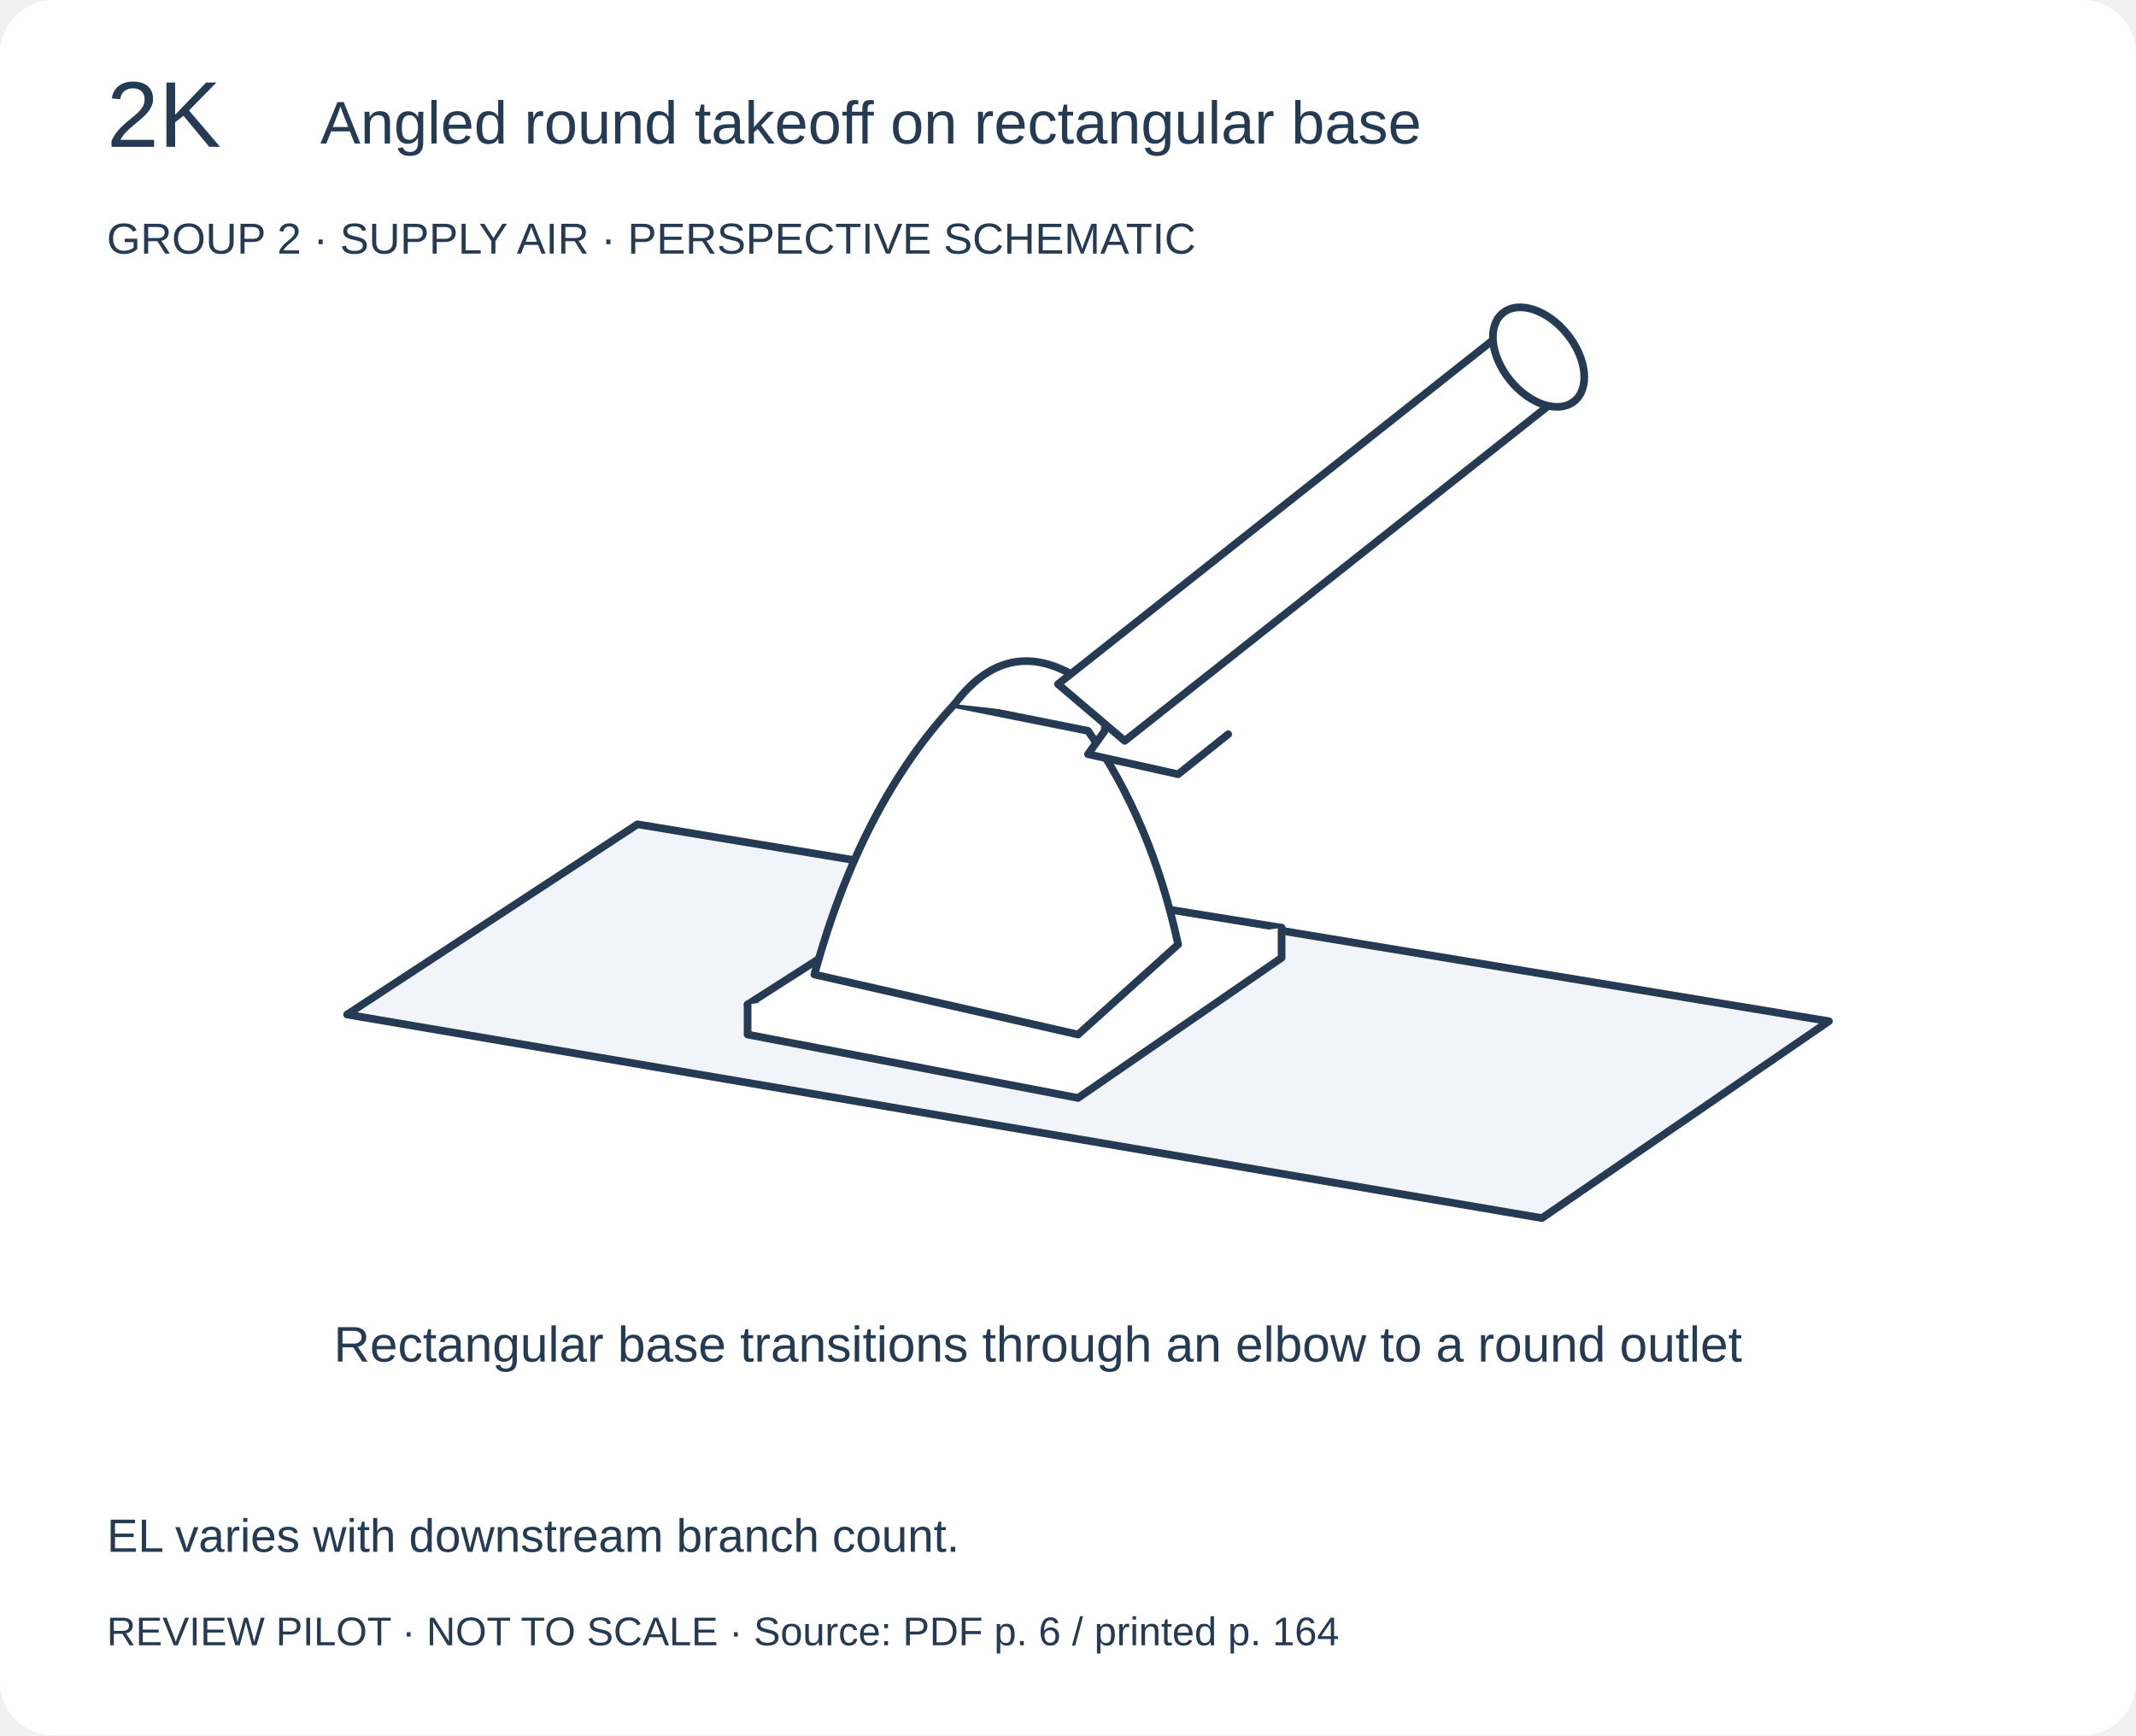
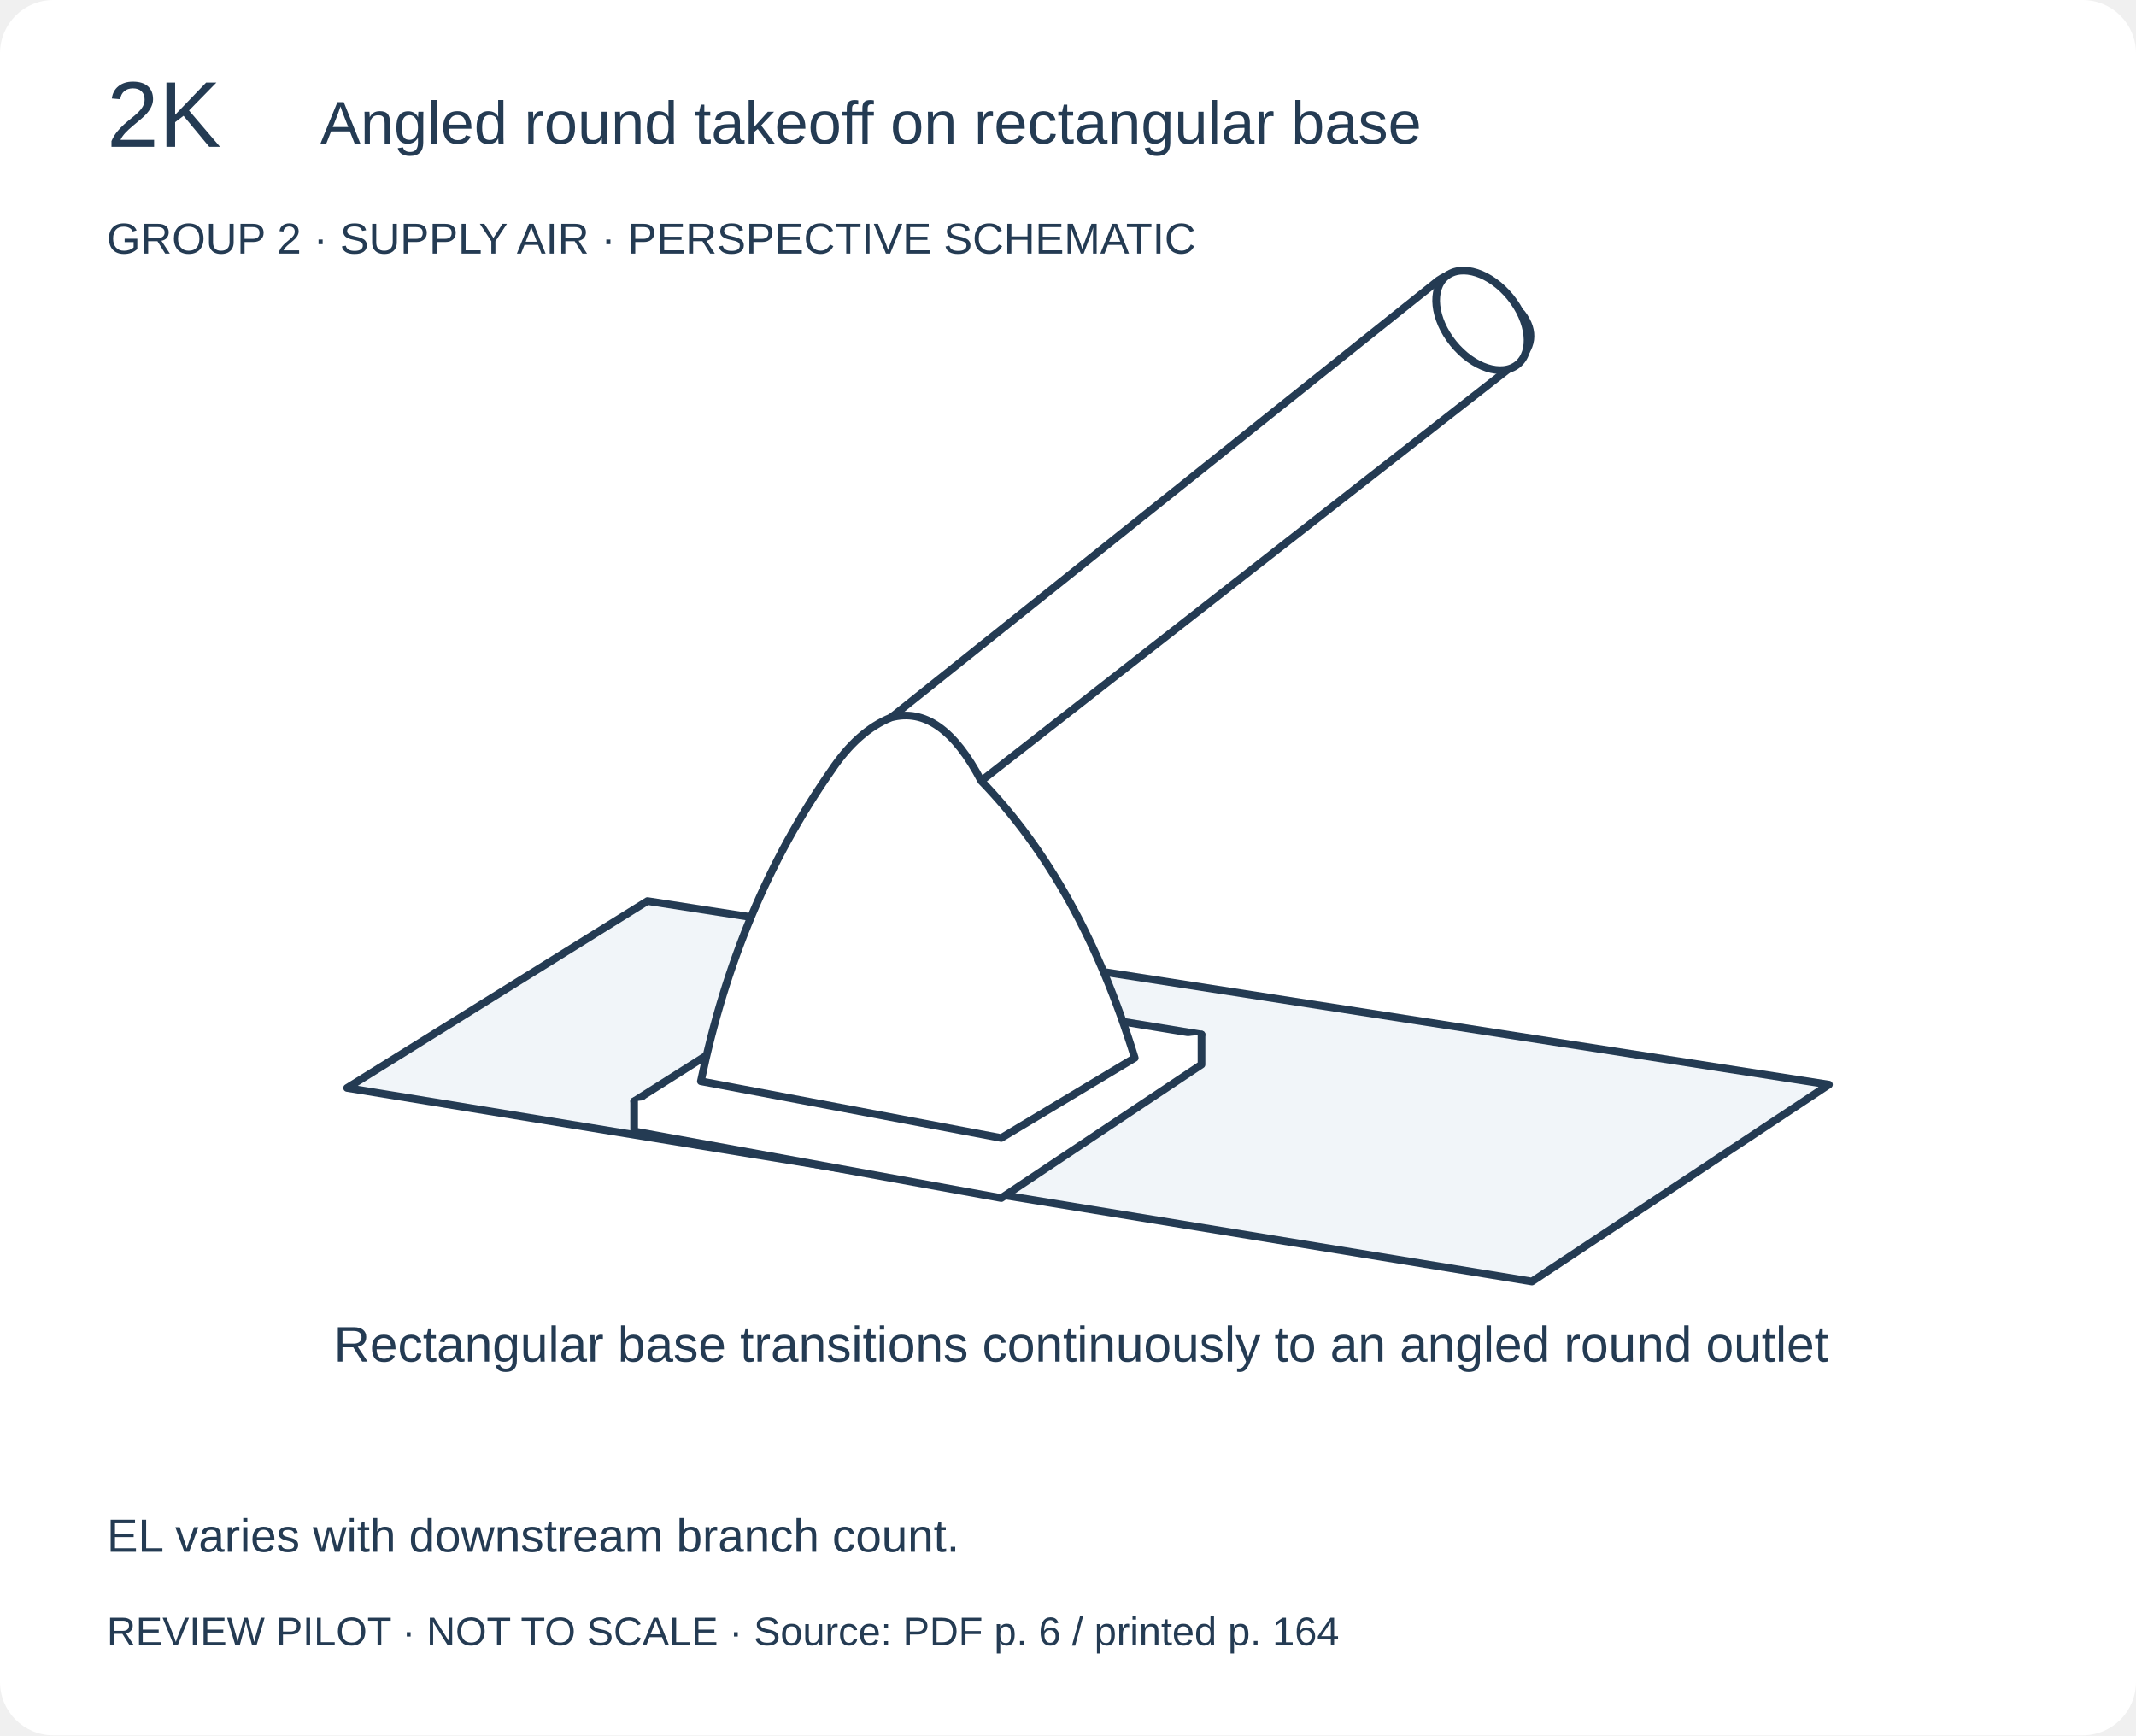
<svg xmlns="http://www.w3.org/2000/svg" width="640" height="520" viewBox="0 0 640 520" role="img" aria-labelledby="title desc">
  <defs>
    <marker id="arrow" markerWidth="8" markerHeight="6" refX="7" refY="3" orient="auto">
      <path d="M0 0L8 3L0 6Z" fill="#64748b" />
    </marker>
  </defs>
  <style>text{font-family:Arial,sans-serif;fill:#243b53;stroke:none}path,ellipse{stroke-linejoin:round;stroke-linecap:round}</style>
  <rect width="640" height="520" rx="16" fill="white" />
  <text x="32" y="44" font-size="28">2K</text>
  <text x="96" y="43" font-size="18">Angled round takeoff on rectangular base</text>
  <text x="32" y="76" font-size="13">GROUP 2 · SUPPLY AIR · PERSPECTIVE SCHEMATIC</text>
  <g stroke="#243b53" stroke-width="2.3" fill="none">
-     <path d="M104 304L191 247L548 306L462 365Z" fill="#f1f5f9" />
-     <path d="M224 301L285 262L384 278L323 320Z" fill="white" />
-     <path d="M224 301V310L323 329L384 287V278" fill="white" />
-     <path d="M244 292Q258 241 286 211L326 219Q345 246 353 283L323 310Z" fill="white" />
-     <path d="M286 211Q301 191 321 202Q332 208 331 219L326 226L353 232L368 220" fill="white" />
-     <path d="M317 205L451 99Q459 93 467 100Q475 107 471 116L337 222Z" fill="white" />
-     <ellipse cx="461" cy="107" rx="11" ry="17" transform="rotate(-39 461 107)" fill="white" />
-     <text x="100" y="408" font-size="15">Rectangular base transitions through an elbow to a round outlet</text>
+     <path d="M104 326L194 270L548 325L459 384Z" fill="#f1f5f9" />
+     <path d="M267 215L431 84Q440 78 448 86L456 94Q462 102 454 109L294 234Z" fill="white" />
+     <ellipse cx="444" cy="96" rx="11" ry="17" transform="rotate(-39 444 96)" fill="white" />
+     <path d="M190 330L250 292L360 310L300 350Z" fill="white" />
+     <path d="M190 330V339L300 359L360 319V310" fill="white" />
+     <path d="M210 324Q221 271 249 231Q257 219 267 215Q282 211 294 234Q324 265 340 317L300 341Z" fill="white" />
+     <text x="100" y="408" font-size="15">Rectangular base transitions continuously to an angled round outlet</text>
  </g>
  <text x="32" y="465" font-size="14">EL varies with downstream branch count.</text>
  <text x="32" y="493" font-size="12">REVIEW PILOT · NOT TO SCALE · Source: PDF p. 6 / printed p. 164</text>
</svg>
